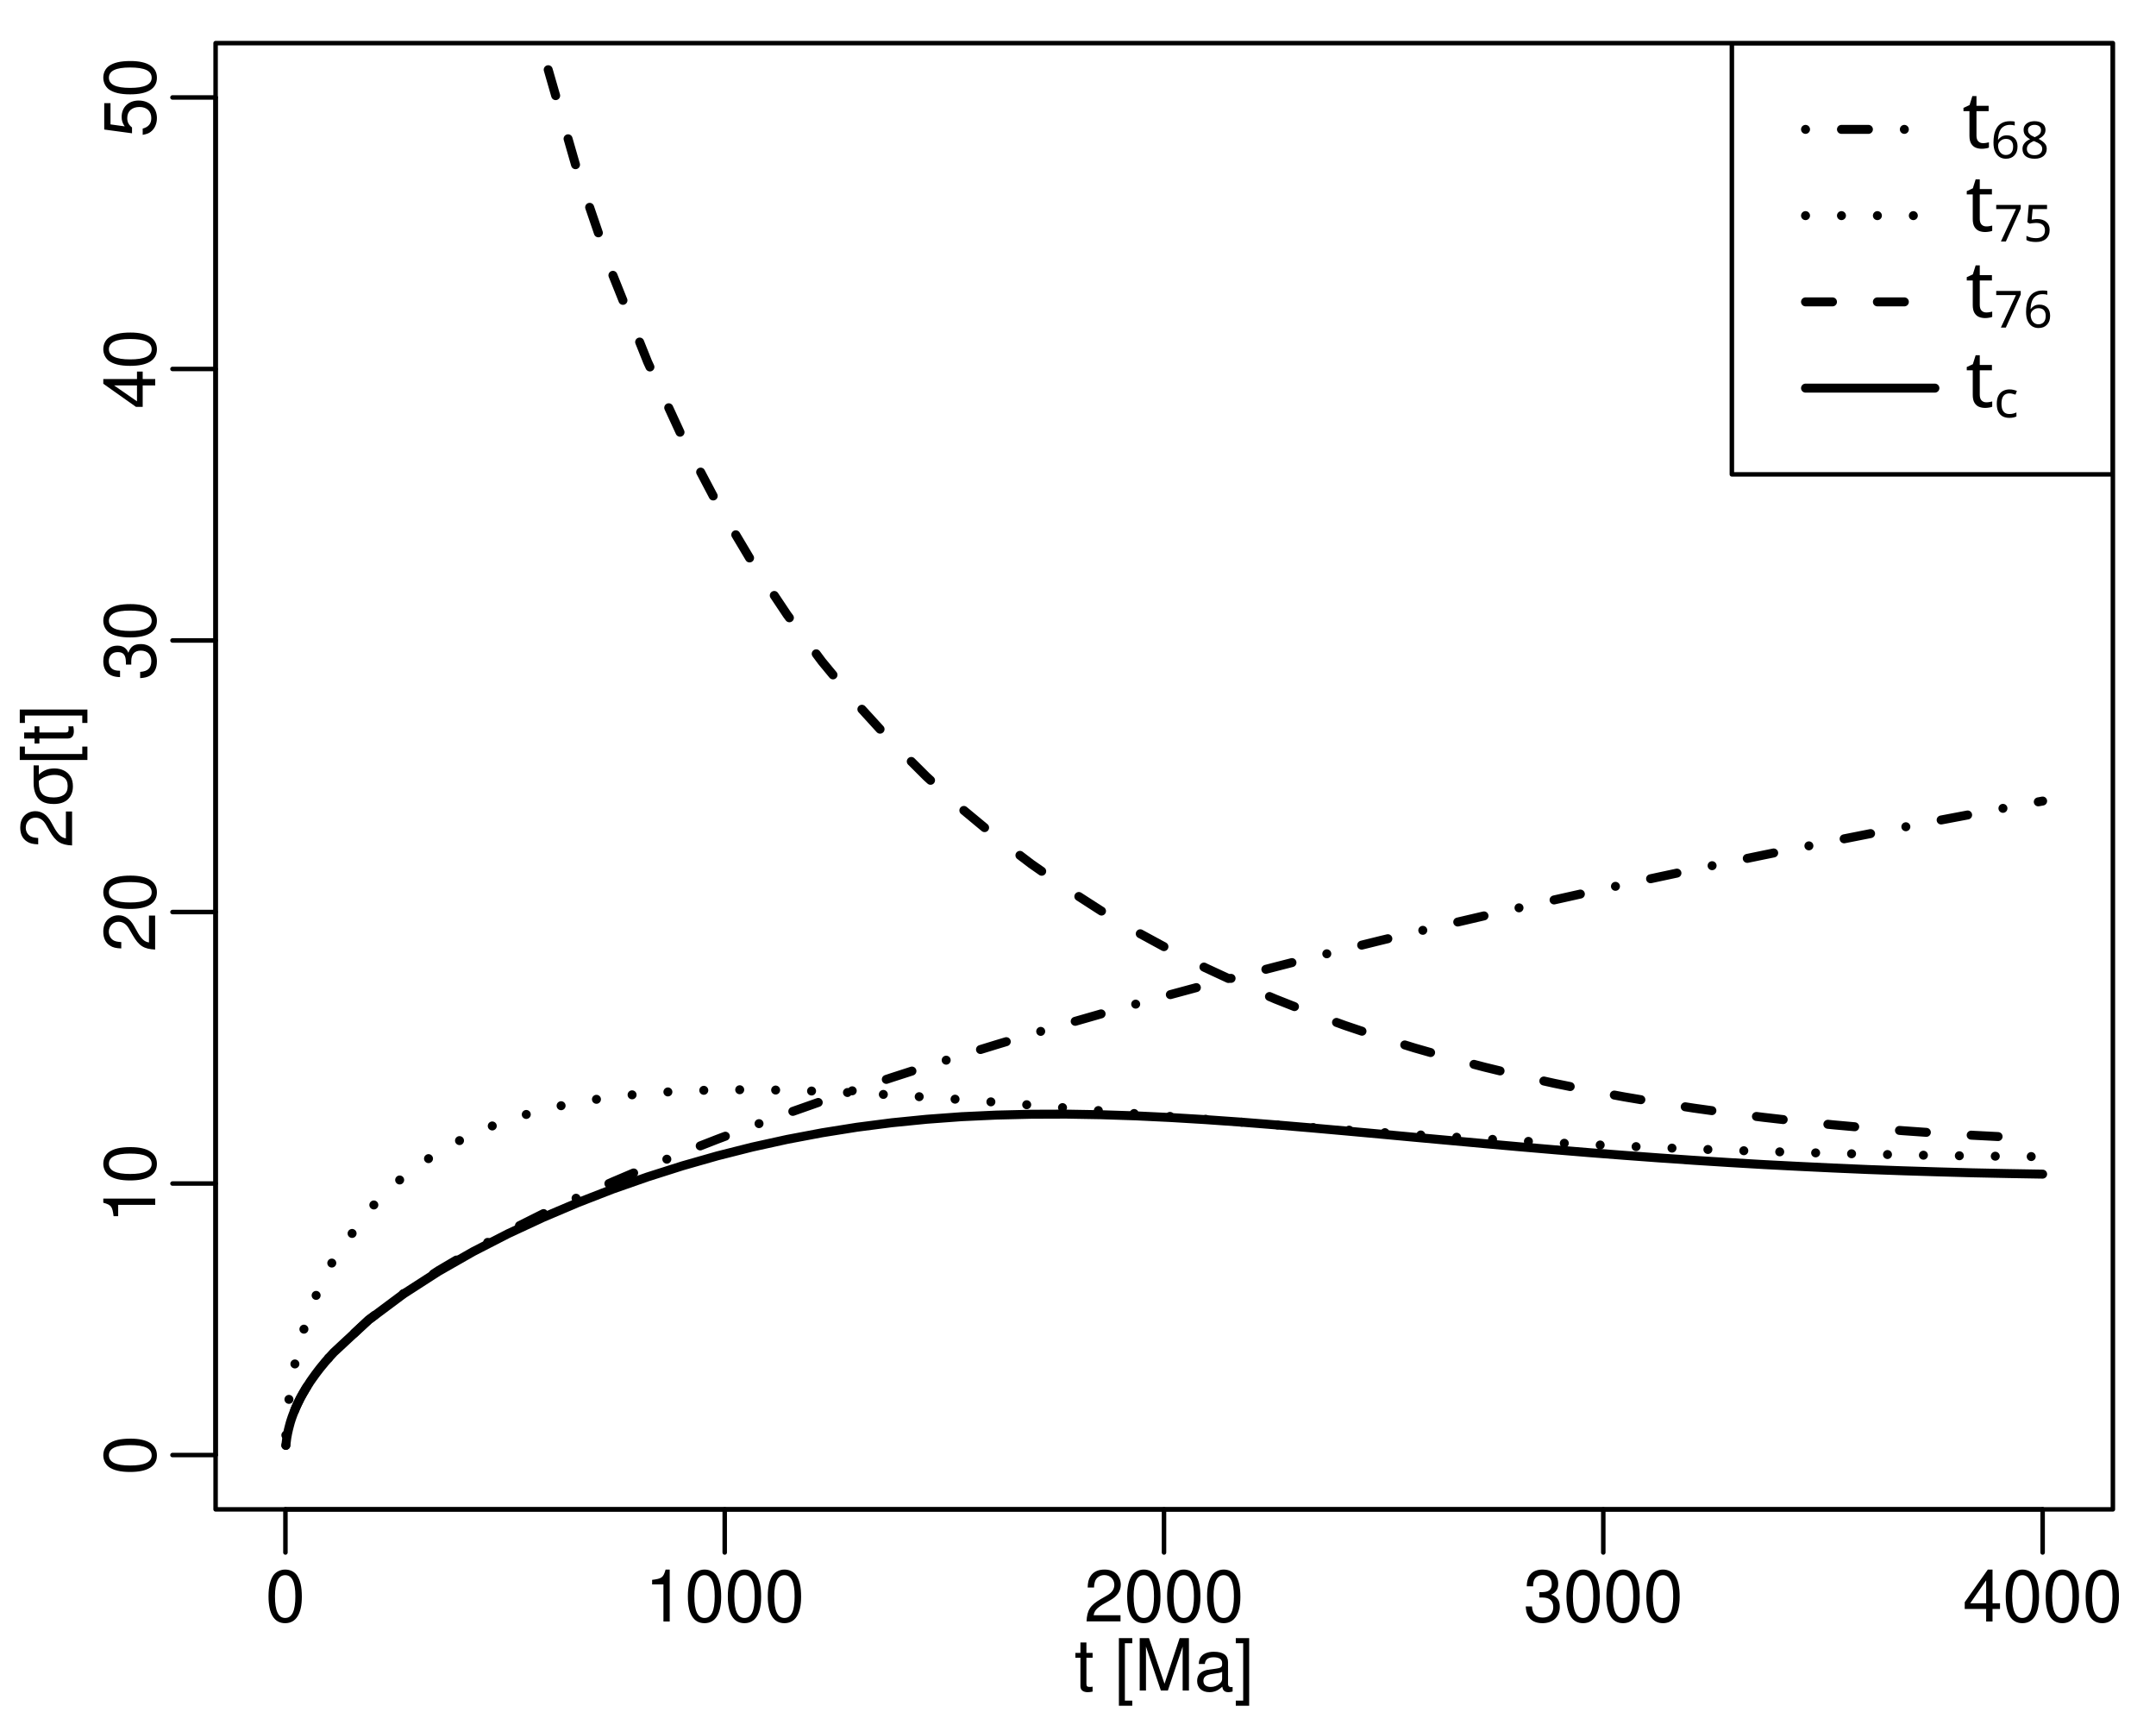
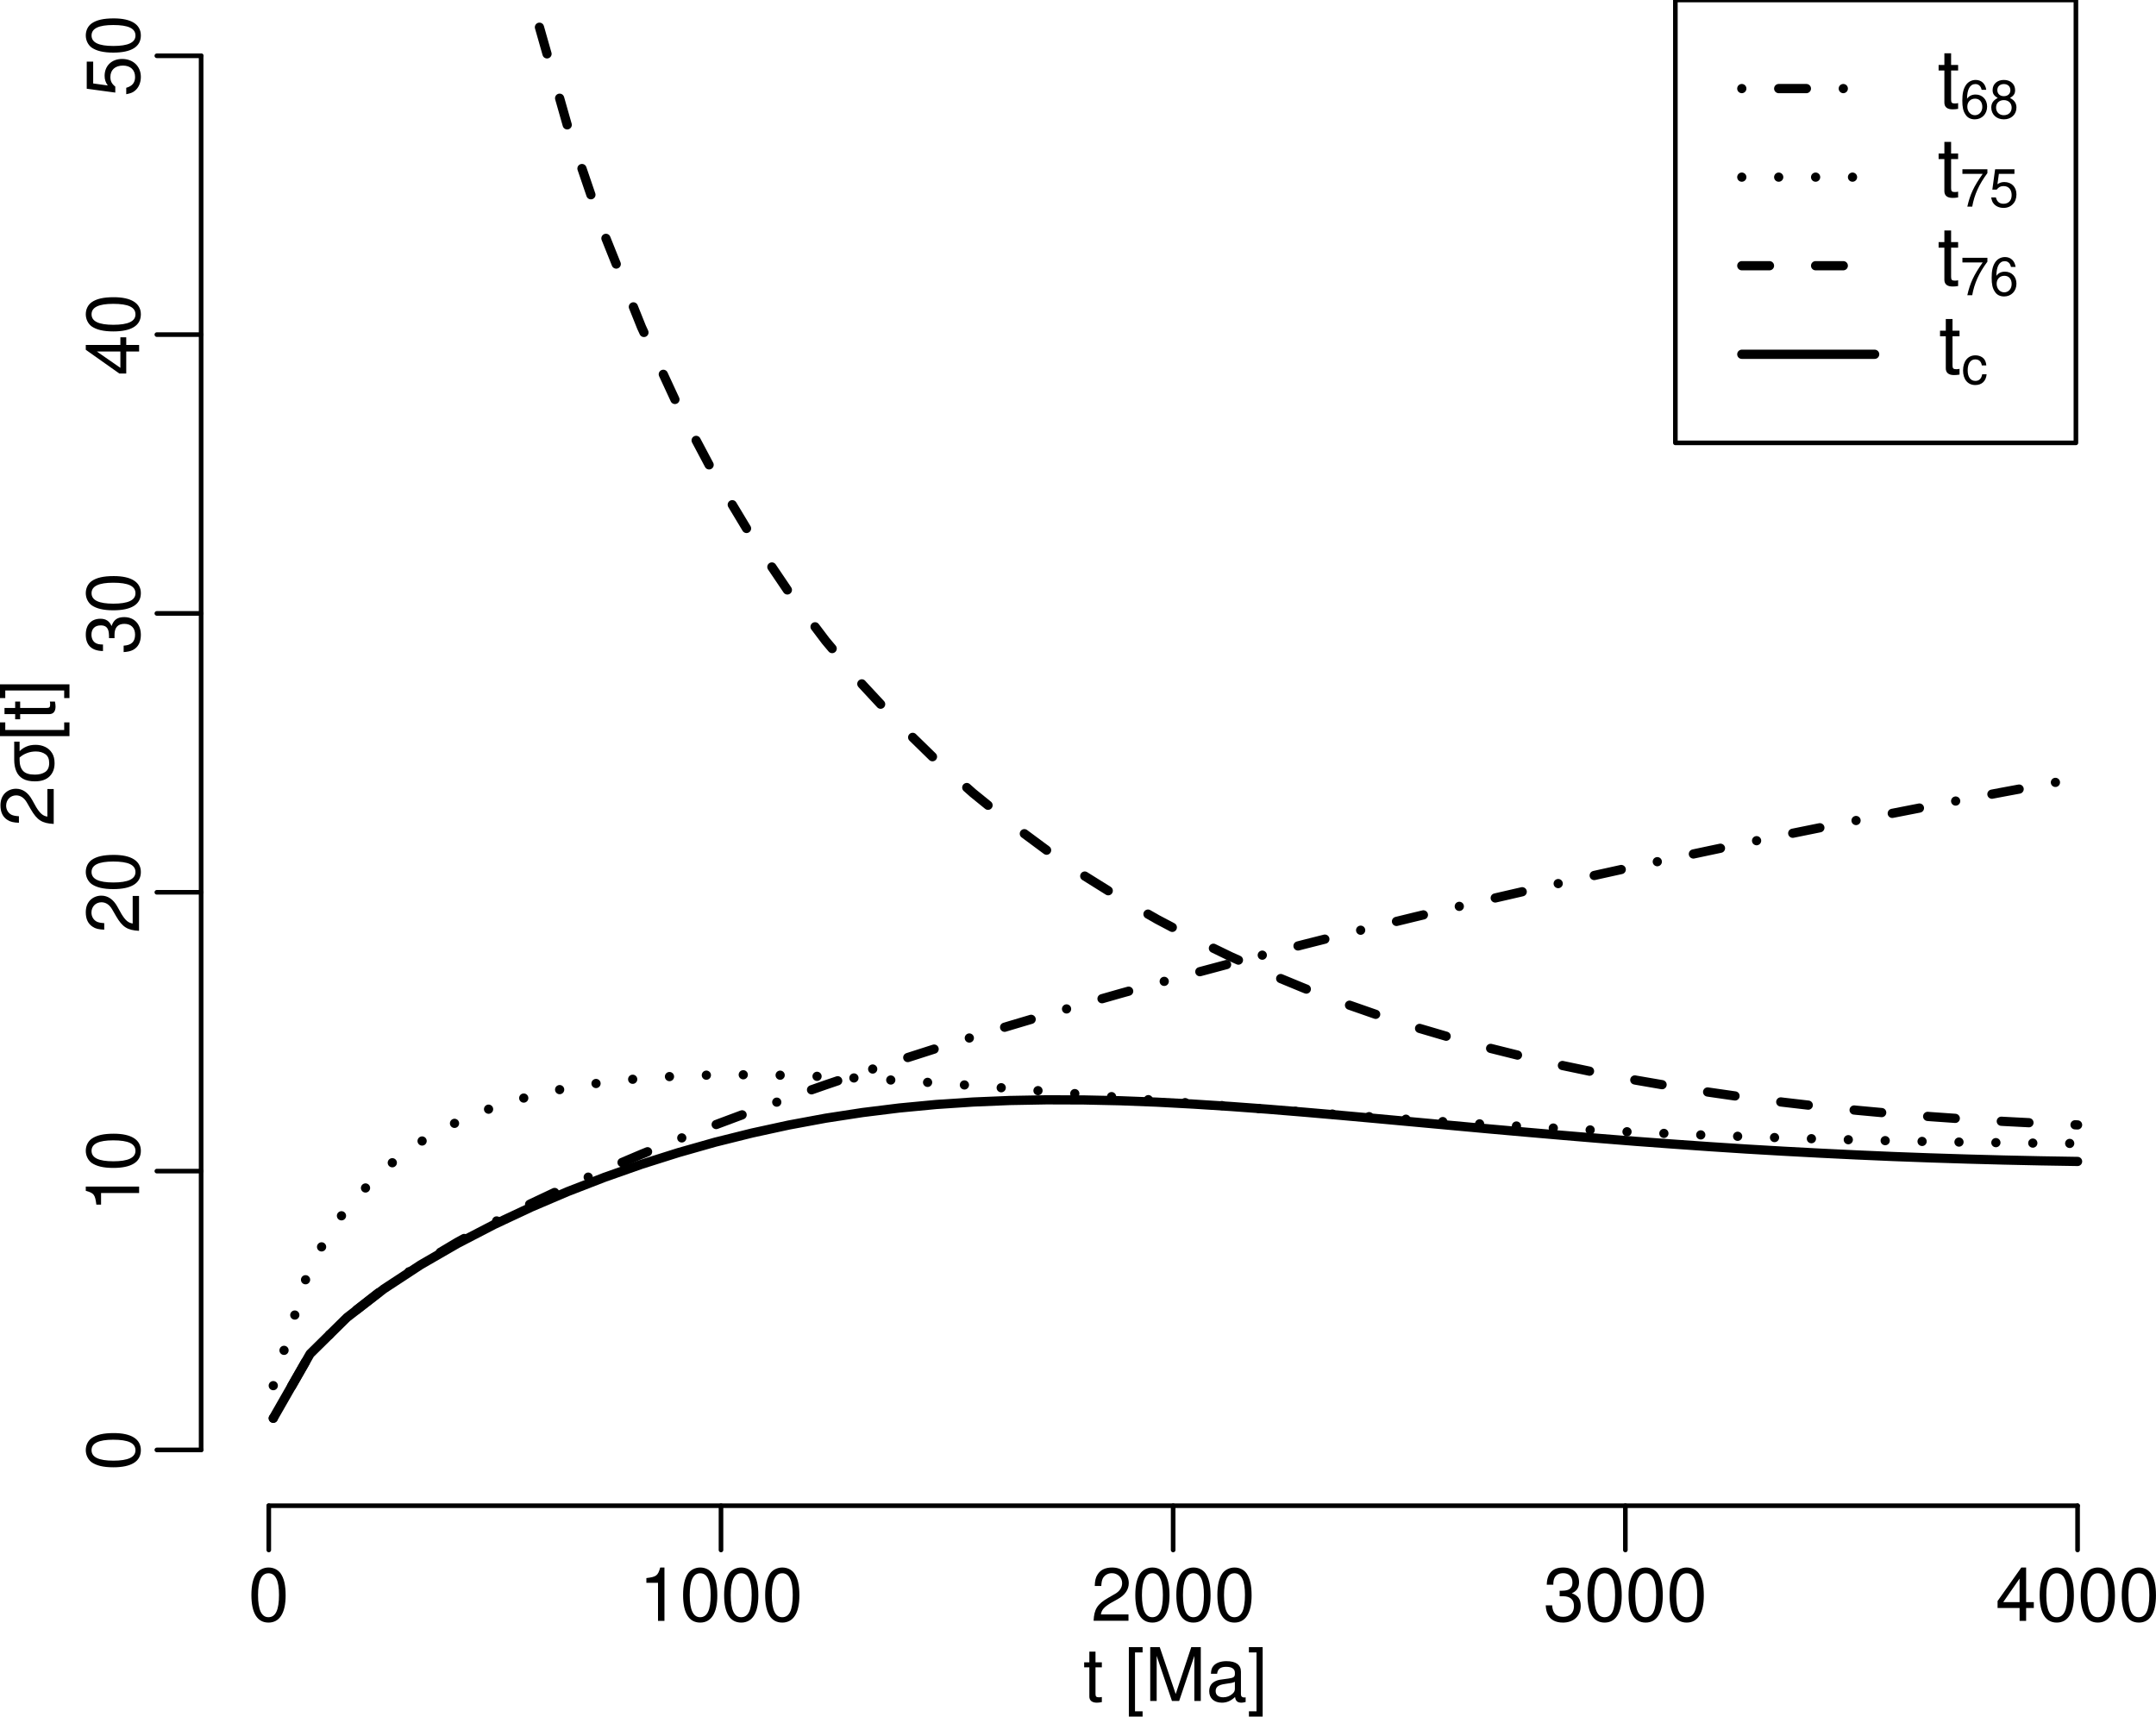
- <svg xmlns="http://www.w3.org/2000/svg" version="1.1" id="svg3429" xml:space="preserve" width="480" height="384" viewBox="0 0 480 384">
-   <defs id="defs3433">
-     <clipPath clipPathUnits="userSpaceOnUse" id="clipPath3447">
-       <path d="M 36,36 H 352.8 V 280.8 H 36 Z" id="path3445" />
+ <svg xmlns="http://www.w3.org/2000/svg" version="1.1" id="svg2" xml:space="preserve" width="467.357" height="372.112" viewBox="0 0 467.357 372.112">
+   <defs id="defs6">
+     <clipPath clipPathUnits="userSpaceOnUse" id="clipPath20">
+       <path d="M 36,36 H 352.8 V 280.8 H 36 Z" id="path18" />
    </clipPath>
-     <clipPath clipPathUnits="userSpaceOnUse" id="clipPath3549">
-       <path d="M 36,36 H 352.8 V 280.8 H 36 Z" id="path3547" />
+     <clipPath clipPathUnits="userSpaceOnUse" id="clipPath122">
+       <path d="M 36,36 H 352.8 V 280.8 H 36 Z" id="path120" />
    </clipPath>
  </defs>
-   <g id="g3437" transform="matrix(1.333333,0,0,-1.333333,0,384)">
-     <g id="g3439" />
-     <g id="g3441">
-       <g id="g3443" clip-path="url(#clipPath3447)">
-         <path d="m 47.73,46.69 0.15,1.21 0.15,0.82 0.15,0.67 0.15,0.58 0.14,0.52 0.15,0.48 0.15,0.44 0.15,0.41 0.15,0.38 0.15,0.37 0.14,0.35 0.15,0.33 0.15,0.33 0.15,0.31 0.15,0.3 0.14,0.29 0.15,0.28 0.15,0.27 0.15,0.27 0.15,0.26 0.15,0.25 0.14,0.25 0.15,0.24 0.15,0.24 0.15,0.23 0.15,0.23 0.14,0.23 0.15,0.22 0.15,0.21 0.15,0.22 0.15,0.21 0.15,0.2 0.14,0.21 0.15,0.2 0.15,0.19 0.15,0.2 0.15,0.19 0.14,0.19 0.15,0.19 0.15,0.18 0.15,0.18 0.15,0.18 0.15,0.18 0.14,0.18 0.15,0.17 0.15,0.18 0.15,0.17 0.15,0.17 0.15,0.16 0.73,0.81 5.82,5.42 5.83,4.4 5.82,3.82 5.82,3.42 5.82,3.14 5.83,2.92 5.82,2.75 5.82,2.59 5.83,2.48 5.82,2.37 5.82,2.27 5.83,2.19 5.82,2.12 5.82,2.05 5.83,1.99 5.82,1.94 5.82,1.88 5.83,1.83 5.82,1.79 5.82,1.75 5.83,1.71 5.82,1.67 5.82,1.64 5.83,1.6 5.82,1.57 5.82,1.54 5.83,1.51 5.82,1.49 5.82,1.45 5.83,1.44 5.82,1.4 5.82,1.39 5.83,1.36 5.82,1.34 5.82,1.31 5.82,1.3 5.83,1.28 5.82,1.25 5.82,1.24 5.83,1.22 5.82,1.2 5.82,1.18 5.83,1.17 5.82,1.15 5.82,1.13 5.83,1.12 5.82,1.1 5.82,1.09 5.83,1.07" style="fill:none;stroke:#000000;stroke-width:1.5;stroke-linecap:round;stroke-linejoin:round;stroke-miterlimit:10;stroke-dasharray:0, 6, 4.5, 6;stroke-dashoffset:0;stroke-opacity:1" id="path3449" />
+   <g id="g10" transform="matrix(1.333333,0,0,-1.333333,-4.402667,374.4)">
+     <g id="g12" />
+     <g id="g14">
+       <g id="g16" clip-path="url(#clipPath20)">
+         <path d="m 47.73,50.22 5.99,10.47 5.99,5.93 5.98,4.67 5.99,4 5.99,3.56 5.98,3.25 5.99,3.02 5.98,2.82 5.99,2.67 5.99,2.54 5.98,2.43 5.99,2.33 5.99,2.24 5.98,2.17 5.99,2.1 5.99,2.03 5.98,1.97 5.99,1.92 5.98,1.88 5.99,1.82 5.99,1.78 5.98,1.74 5.99,1.71 5.99,1.66 5.98,1.63 5.99,1.6 5.99,1.57 5.98,1.54 5.99,1.51 5.99,1.48 5.98,1.46 5.99,1.43 5.98,1.4 5.99,1.38 5.99,1.36 5.98,1.34 5.99,1.32 5.99,1.29 5.98,1.27 5.99,1.26 5.99,1.24 5.98,1.21 5.99,1.2 5.98,1.18 5.99,1.17 5.99,1.15 5.98,1.13 5.99,1.11 5.99,1.1" style="fill:none;stroke:#000000;stroke-width:1.5;stroke-linecap:round;stroke-linejoin:round;stroke-miterlimit:10;stroke-dasharray:0, 6, 4.5, 6;stroke-dashoffset:0;stroke-opacity:1" id="path22" />
      </g>
    </g>
-     <g id="g3451">
-       <path d="M 47.66,36 H 341.07" style="fill:none;stroke:#000000;stroke-width:0.75;stroke-linecap:round;stroke-linejoin:round;stroke-miterlimit:10;stroke-dasharray:none;stroke-opacity:1" id="path3453" />
-       <path d="M 47.66,36 V 28.8" style="fill:none;stroke:#000000;stroke-width:0.75;stroke-linecap:round;stroke-linejoin:round;stroke-miterlimit:10;stroke-dasharray:none;stroke-opacity:1" id="path3455" />
-       <path d="M 121.01,36 V 28.8" style="fill:none;stroke:#000000;stroke-width:0.75;stroke-linecap:round;stroke-linejoin:round;stroke-miterlimit:10;stroke-dasharray:none;stroke-opacity:1" id="path3457" />
-       <path d="M 194.36,36 V 28.8" style="fill:none;stroke:#000000;stroke-width:0.75;stroke-linecap:round;stroke-linejoin:round;stroke-miterlimit:10;stroke-dasharray:none;stroke-opacity:1" id="path3459" />
-       <path d="M 267.71,36 V 28.8" style="fill:none;stroke:#000000;stroke-width:0.75;stroke-linecap:round;stroke-linejoin:round;stroke-miterlimit:10;stroke-dasharray:none;stroke-opacity:1" id="path3461" />
-       <path d="M 341.07,36 V 28.8" style="fill:none;stroke:#000000;stroke-width:0.75;stroke-linecap:round;stroke-linejoin:round;stroke-miterlimit:10;stroke-dasharray:none;stroke-opacity:1" id="path3463" />
-       <text transform="matrix(1,0,0,-1,44.32,17.28)" style="font-variant:normal;font-weight:normal;font-size:12px;font-family:Helvetica;-inkscape-font-specification:Helvetica;writing-mode:lr-tb;fill:#000000;fill-opacity:1;fill-rule:nonzero;stroke:none" id="text3467">
-         <tspan x="0" y="0" id="tspan3465">0</tspan>
+     <g id="g24">
+       <path d="M 47,36 H 341.07" style="fill:none;stroke:#000000;stroke-width:0.75;stroke-linecap:round;stroke-linejoin:round;stroke-miterlimit:10;stroke-dasharray:none;stroke-opacity:1" id="path26" />
+       <path d="M 47,36 V 28.8" style="fill:none;stroke:#000000;stroke-width:0.75;stroke-linecap:round;stroke-linejoin:round;stroke-miterlimit:10;stroke-dasharray:none;stroke-opacity:1" id="path28" />
+       <path d="M 120.52,36 V 28.8" style="fill:none;stroke:#000000;stroke-width:0.75;stroke-linecap:round;stroke-linejoin:round;stroke-miterlimit:10;stroke-dasharray:none;stroke-opacity:1" id="path30" />
+       <path d="M 194.03,36 V 28.8" style="fill:none;stroke:#000000;stroke-width:0.75;stroke-linecap:round;stroke-linejoin:round;stroke-miterlimit:10;stroke-dasharray:none;stroke-opacity:1" id="path32" />
+       <path d="M 267.55,36 V 28.8" style="fill:none;stroke:#000000;stroke-width:0.75;stroke-linecap:round;stroke-linejoin:round;stroke-miterlimit:10;stroke-dasharray:none;stroke-opacity:1" id="path34" />
+       <path d="M 341.07,36 V 28.8" style="fill:none;stroke:#000000;stroke-width:0.75;stroke-linecap:round;stroke-linejoin:round;stroke-miterlimit:10;stroke-dasharray:none;stroke-opacity:1" id="path36" />
+       <text transform="matrix(1,0,0,-1,43.66,17.28)" style="font-variant:normal;font-weight:normal;font-size:12px;font-family:Helvetica;-inkscape-font-specification:Helvetica;writing-mode:lr-tb;fill:#000000;fill-opacity:1;fill-rule:nonzero;stroke:none" id="text40">
+         <tspan x="0" y="0" id="tspan38">0</tspan>
      </text>
-       <text transform="matrix(1,0,0,-1,107.67,17.28)" style="font-variant:normal;font-weight:normal;font-size:12px;font-family:Helvetica;-inkscape-font-specification:Helvetica;writing-mode:lr-tb;fill:#000000;fill-opacity:1;fill-rule:nonzero;stroke:none" id="text3471">
-         <tspan x="0 6.672 13.344 20.016" y="0" id="tspan3469">1000</tspan>
+       <text transform="matrix(1,0,0,-1,107.17,17.28)" style="font-variant:normal;font-weight:normal;font-size:12px;font-family:Helvetica;-inkscape-font-specification:Helvetica;writing-mode:lr-tb;fill:#000000;fill-opacity:1;fill-rule:nonzero;stroke:none" id="text44">
+         <tspan x="0 6.672 13.344 20.016" y="0" id="tspan42">1000</tspan>
      </text>
-       <text transform="matrix(1,0,0,-1,181.02,17.28)" style="font-variant:normal;font-weight:normal;font-size:12px;font-family:Helvetica;-inkscape-font-specification:Helvetica;writing-mode:lr-tb;fill:#000000;fill-opacity:1;fill-rule:nonzero;stroke:none" id="text3475">
-         <tspan x="0 6.672 13.344 20.016" y="0" id="tspan3473">2000</tspan>
+       <text transform="matrix(1,0,0,-1,180.69,17.28)" style="font-variant:normal;font-weight:normal;font-size:12px;font-family:Helvetica;-inkscape-font-specification:Helvetica;writing-mode:lr-tb;fill:#000000;fill-opacity:1;fill-rule:nonzero;stroke:none" id="text48">
+         <tspan x="0 6.672 13.344 20.016" y="0" id="tspan46">2000</tspan>
      </text>
-       <text transform="matrix(1,0,0,-1,254.37,17.28)" style="font-variant:normal;font-weight:normal;font-size:12px;font-family:Helvetica;-inkscape-font-specification:Helvetica;writing-mode:lr-tb;fill:#000000;fill-opacity:1;fill-rule:nonzero;stroke:none" id="text3479">
-         <tspan x="0 6.672 13.344 20.016" y="0" id="tspan3477">3000</tspan>
+       <text transform="matrix(1,0,0,-1,254.21,17.28)" style="font-variant:normal;font-weight:normal;font-size:12px;font-family:Helvetica;-inkscape-font-specification:Helvetica;writing-mode:lr-tb;fill:#000000;fill-opacity:1;fill-rule:nonzero;stroke:none" id="text52">
+         <tspan x="0 6.672 13.344 20.016" y="0" id="tspan50">3000</tspan>
      </text>
-       <text transform="matrix(1,0,0,-1,327.72,17.28)" style="font-variant:normal;font-weight:normal;font-size:12px;font-family:Helvetica;-inkscape-font-specification:Helvetica;writing-mode:lr-tb;fill:#000000;fill-opacity:1;fill-rule:nonzero;stroke:none" id="text3483">
-         <tspan x="0 6.672 13.344 20.016" y="0" id="tspan3481">4000</tspan>
+       <text transform="matrix(1,0,0,-1,327.72,17.28)" style="font-variant:normal;font-weight:normal;font-size:12px;font-family:Helvetica;-inkscape-font-specification:Helvetica;writing-mode:lr-tb;fill:#000000;fill-opacity:1;fill-rule:nonzero;stroke:none" id="text56">
+         <tspan x="0 6.672 13.344 20.016" y="0" id="tspan54">4000</tspan>
      </text>
-       <path d="M 36,45.07 V 271.73" style="fill:none;stroke:#000000;stroke-width:0.75;stroke-linecap:round;stroke-linejoin:round;stroke-miterlimit:10;stroke-dasharray:none;stroke-opacity:1" id="path3485" />
-       <path d="M 36,45.07 H 28.8" style="fill:none;stroke:#000000;stroke-width:0.75;stroke-linecap:round;stroke-linejoin:round;stroke-miterlimit:10;stroke-dasharray:none;stroke-opacity:1" id="path3487" />
-       <path d="M 36,90.4 H 28.8" style="fill:none;stroke:#000000;stroke-width:0.75;stroke-linecap:round;stroke-linejoin:round;stroke-miterlimit:10;stroke-dasharray:none;stroke-opacity:1" id="path3489" />
-       <path d="M 36,135.73 H 28.8" style="fill:none;stroke:#000000;stroke-width:0.75;stroke-linecap:round;stroke-linejoin:round;stroke-miterlimit:10;stroke-dasharray:none;stroke-opacity:1" id="path3491" />
-       <path d="M 36,181.07 H 28.8" style="fill:none;stroke:#000000;stroke-width:0.75;stroke-linecap:round;stroke-linejoin:round;stroke-miterlimit:10;stroke-dasharray:none;stroke-opacity:1" id="path3493" />
-       <path d="M 36,226.4 H 28.8" style="fill:none;stroke:#000000;stroke-width:0.75;stroke-linecap:round;stroke-linejoin:round;stroke-miterlimit:10;stroke-dasharray:none;stroke-opacity:1" id="path3495" />
-       <path d="M 36,271.73 H 28.8" style="fill:none;stroke:#000000;stroke-width:0.75;stroke-linecap:round;stroke-linejoin:round;stroke-miterlimit:10;stroke-dasharray:none;stroke-opacity:1" id="path3497" />
-       <text transform="matrix(0,1,1,0,25.92,41.73)" style="font-variant:normal;font-weight:normal;font-size:12px;font-family:Helvetica;-inkscape-font-specification:Helvetica;writing-mode:lr-tb;fill:#000000;fill-opacity:1;fill-rule:nonzero;stroke:none" id="text3501">
-         <tspan x="0" y="0" id="tspan3499">0</tspan>
+       <path d="M 36,45.07 V 271.73" style="fill:none;stroke:#000000;stroke-width:0.75;stroke-linecap:round;stroke-linejoin:round;stroke-miterlimit:10;stroke-dasharray:none;stroke-opacity:1" id="path58" />
+       <path d="M 36,45.07 H 28.8" style="fill:none;stroke:#000000;stroke-width:0.75;stroke-linecap:round;stroke-linejoin:round;stroke-miterlimit:10;stroke-dasharray:none;stroke-opacity:1" id="path60" />
+       <path d="M 36,90.4 H 28.8" style="fill:none;stroke:#000000;stroke-width:0.75;stroke-linecap:round;stroke-linejoin:round;stroke-miterlimit:10;stroke-dasharray:none;stroke-opacity:1" id="path62" />
+       <path d="M 36,135.73 H 28.8" style="fill:none;stroke:#000000;stroke-width:0.75;stroke-linecap:round;stroke-linejoin:round;stroke-miterlimit:10;stroke-dasharray:none;stroke-opacity:1" id="path64" />
+       <path d="M 36,181.07 H 28.8" style="fill:none;stroke:#000000;stroke-width:0.75;stroke-linecap:round;stroke-linejoin:round;stroke-miterlimit:10;stroke-dasharray:none;stroke-opacity:1" id="path66" />
+       <path d="M 36,226.4 H 28.8" style="fill:none;stroke:#000000;stroke-width:0.75;stroke-linecap:round;stroke-linejoin:round;stroke-miterlimit:10;stroke-dasharray:none;stroke-opacity:1" id="path68" />
+       <path d="M 36,271.73 H 28.8" style="fill:none;stroke:#000000;stroke-width:0.75;stroke-linecap:round;stroke-linejoin:round;stroke-miterlimit:10;stroke-dasharray:none;stroke-opacity:1" id="path70" />
+       <text transform="matrix(0,1,1,0,25.92,41.73)" style="font-variant:normal;font-weight:normal;font-size:12px;font-family:Helvetica;-inkscape-font-specification:Helvetica;writing-mode:lr-tb;fill:#000000;fill-opacity:1;fill-rule:nonzero;stroke:none" id="text74">
+         <tspan x="0" y="0" id="tspan72">0</tspan>
      </text>
-       <text transform="matrix(0,1,1,0,25.92,83.73)" style="font-variant:normal;font-weight:normal;font-size:12px;font-family:Helvetica;-inkscape-font-specification:Helvetica;writing-mode:lr-tb;fill:#000000;fill-opacity:1;fill-rule:nonzero;stroke:none" id="text3505">
-         <tspan x="0 6.672" y="0" id="tspan3503">10</tspan>
+       <text transform="matrix(0,1,1,0,25.92,83.73)" style="font-variant:normal;font-weight:normal;font-size:12px;font-family:Helvetica;-inkscape-font-specification:Helvetica;writing-mode:lr-tb;fill:#000000;fill-opacity:1;fill-rule:nonzero;stroke:none" id="text78">
+         <tspan x="0 6.672" y="0" id="tspan76">10</tspan>
      </text>
-       <text transform="matrix(0,1,1,0,25.92,129.06)" style="font-variant:normal;font-weight:normal;font-size:12px;font-family:Helvetica;-inkscape-font-specification:Helvetica;writing-mode:lr-tb;fill:#000000;fill-opacity:1;fill-rule:nonzero;stroke:none" id="text3509">
-         <tspan x="0 6.672" y="0" id="tspan3507">20</tspan>
+       <text transform="matrix(0,1,1,0,25.92,129.06)" style="font-variant:normal;font-weight:normal;font-size:12px;font-family:Helvetica;-inkscape-font-specification:Helvetica;writing-mode:lr-tb;fill:#000000;fill-opacity:1;fill-rule:nonzero;stroke:none" id="text82">
+         <tspan x="0 6.672" y="0" id="tspan80">20</tspan>
      </text>
-       <text transform="matrix(0,1,1,0,25.92,174.39)" style="font-variant:normal;font-weight:normal;font-size:12px;font-family:Helvetica;-inkscape-font-specification:Helvetica;writing-mode:lr-tb;fill:#000000;fill-opacity:1;fill-rule:nonzero;stroke:none" id="text3513">
-         <tspan x="0 6.672" y="0" id="tspan3511">30</tspan>
+       <text transform="matrix(0,1,1,0,25.92,174.39)" style="font-variant:normal;font-weight:normal;font-size:12px;font-family:Helvetica;-inkscape-font-specification:Helvetica;writing-mode:lr-tb;fill:#000000;fill-opacity:1;fill-rule:nonzero;stroke:none" id="text86">
+         <tspan x="0 6.672" y="0" id="tspan84">30</tspan>
      </text>
-       <text transform="matrix(0,1,1,0,25.92,219.73)" style="font-variant:normal;font-weight:normal;font-size:12px;font-family:Helvetica;-inkscape-font-specification:Helvetica;writing-mode:lr-tb;fill:#000000;fill-opacity:1;fill-rule:nonzero;stroke:none" id="text3517">
-         <tspan x="0 6.672" y="0" id="tspan3515">40</tspan>
+       <text transform="matrix(0,1,1,0,25.92,219.73)" style="font-variant:normal;font-weight:normal;font-size:12px;font-family:Helvetica;-inkscape-font-specification:Helvetica;writing-mode:lr-tb;fill:#000000;fill-opacity:1;fill-rule:nonzero;stroke:none" id="text90">
+         <tspan x="0 6.672" y="0" id="tspan88">40</tspan>
      </text>
-       <text transform="matrix(0,1,1,0,25.92,265.06)" style="font-variant:normal;font-weight:normal;font-size:12px;font-family:Helvetica;-inkscape-font-specification:Helvetica;writing-mode:lr-tb;fill:#000000;fill-opacity:1;fill-rule:nonzero;stroke:none" id="text3521">
-         <tspan x="0 6.672" y="0" id="tspan3519">50</tspan>
-       </text>
-       <path d="M 36,36 H 352.8 V 280.8 H 36 V 36" style="fill:none;stroke:#000000;stroke-width:0.75;stroke-linecap:round;stroke-linejoin:round;stroke-miterlimit:10;stroke-dasharray:none;stroke-opacity:1" id="path3523" />
-     </g>
-     <g id="g3525">
-       <text transform="matrix(1,0,0,-1,179.39,5.76)" style="font-variant:normal;font-weight:normal;font-size:12px;font-family:Helvetica;-inkscape-font-specification:Helvetica;writing-mode:lr-tb;fill:#000000;fill-opacity:1;fill-rule:nonzero;stroke:none" id="text3529">
-         <tspan x="0 3.336 6.672 10.008 20.004 26.676" y="0" id="tspan3527">t [Ma]</tspan>
-       </text>
-       <text transform="matrix(0,1,1,0,12.05,146.44)" style="font-variant:normal;font-weight:normal;font-size:12px;font-family:Helvetica;-inkscape-font-specification:Helvetica;writing-mode:lr-tb;fill:#000000;fill-opacity:1;fill-rule:nonzero;stroke:none" id="text3533">
-         <tspan x="0" y="0" id="tspan3531">2</tspan>
-       </text>
-       <text transform="matrix(0,1,1,0,12.05,153.11)" style="font-variant:normal;font-weight:normal;font-size:12px;font-family:Symbol;-inkscape-font-specification:Symbol;writing-mode:lr-tb;fill:#000000;fill-opacity:1;fill-rule:nonzero;stroke:none" id="text3537">
-         <tspan x="0" y="0" id="tspan3535">σ</tspan>
-       </text>
-       <text transform="matrix(0,1,1,0,12.05,160.35)" style="font-variant:normal;font-weight:normal;font-size:12px;font-family:Helvetica;-inkscape-font-specification:Helvetica;writing-mode:lr-tb;fill:#000000;fill-opacity:1;fill-rule:nonzero;stroke:none" id="text3541">
-         <tspan x="0 3.336 6.672" y="0" id="tspan3539">[t]</tspan>
+       <text transform="matrix(0,1,1,0,25.92,265.06)" style="font-variant:normal;font-weight:normal;font-size:12px;font-family:Helvetica;-inkscape-font-specification:Helvetica;writing-mode:lr-tb;fill:#000000;fill-opacity:1;fill-rule:nonzero;stroke:none" id="text94">
+         <tspan x="0 6.672" y="0" id="tspan92">50</tspan>
      </text>
    </g>
-     <g id="g3543">
-       <g id="g3545" clip-path="url(#clipPath3549)">
-         <path d="m 47.73,48.39 0.15,2.44 0.15,1.68 0.15,1.35 0.15,1.17 0.14,1.04 0.15,0.94 0.15,0.88 0.15,0.81 0.15,0.76 0.15,0.72 0.14,0.69 0.15,0.65 0.15,0.62 0.15,0.6 0.15,0.58 0.14,0.56 0.15,0.54 0.15,0.52 0.15,0.5 0.15,0.5 0.15,0.47 0.14,0.47 0.15,0.45 0.15,0.44 0.15,0.43 0.15,0.42 0.14,0.41 0.15,0.41 0.15,0.39 0.15,0.39 0.15,0.38 0.15,0.37 0.14,0.36 0.15,0.36 0.15,0.35 0.15,0.34 0.15,0.34 0.14,0.34 0.15,0.32 0.15,0.32 0.15,0.32 0.15,0.31 0.15,0.31 0.14,0.3 0.15,0.3 0.15,0.29 0.15,0.29 0.15,0.29 0.15,0.28 0.73,1.34 5.82,8.25 5.83,5.64 5.82,4.1 5.82,3.05 5.82,2.28 5.83,1.7 5.82,1.24 5.82,0.89 5.83,0.6 5.82,0.37 5.82,0.19 5.83,0.03 5.82,-0.09 5.82,-0.19 5.83,-0.26 5.82,-0.33 5.82,-0.38 5.83,-0.41 5.82,-0.44 5.82,-0.47 5.83,-0.47 5.82,-0.48 5.82,-0.48 5.83,-0.47 5.82,-0.47 5.82,-0.47 5.83,-0.45 5.82,-0.43 5.82,-0.42 5.83,-0.41 5.82,-0.38 5.82,-0.37 5.83,-0.35 5.82,-0.33 5.82,-0.31 5.82,-0.29 5.83,-0.27 5.82,-0.25 5.82,-0.23 5.83,-0.21 5.82,-0.19 5.82,-0.17 5.83,-0.16 5.82,-0.13 5.82,-0.12 5.83,-0.1 5.82,-0.08 5.82,-0.07 5.83,-0.05" style="fill:none;stroke:#000000;stroke-width:1.5;stroke-linecap:round;stroke-linejoin:round;stroke-miterlimit:10;stroke-dasharray:0, 6;stroke-dashoffset:0;stroke-opacity:1" id="path3551" />
-         <path d="m 88.63,288 2.04,-8.62 5.82,-20.24 5.82,-17.02 5.83,-14.56 5.82,-12.62 5.82,-11.06 5.83,-9.79 5.82,-8.72 5.82,-7.82 5.83,-7.05 5.82,-6.38 5.82,-5.8 5.83,-5.3 5.82,-4.83 5.82,-4.43 5.83,-4.07 5.82,-3.75 5.82,-3.44 5.83,-3.17 5.82,-2.93 5.82,-2.7 5.83,-2.5 5.82,-2.3 5.82,-2.12 5.83,-1.96 5.82,-1.8 5.82,-1.66 5.83,-1.53 5.82,-1.41 5.82,-1.29 5.82,-1.18 5.83,-1.08 5.82,-0.98 5.82,-0.9 5.83,-0.81 5.82,-0.73 5.82,-0.66 5.83,-0.59 5.82,-0.52 5.82,-0.46 5.83,-0.41 5.82,-0.35 5.82,-0.3 5.83,-0.25" style="fill:none;stroke:#000000;stroke-width:1.5;stroke-linecap:round;stroke-linejoin:round;stroke-miterlimit:10;stroke-dasharray:4.5, 7.5;stroke-dashoffset:0;stroke-opacity:1" id="path3553" />
-         <path d="m 47.73,46.69 0.15,1.21 0.15,0.82 0.15,0.67 0.15,0.58 0.14,0.52 0.15,0.48 0.15,0.44 0.15,0.41 0.15,0.38 0.15,0.37 0.14,0.35 0.15,0.33 0.15,0.33 0.15,0.31 0.15,0.3 0.14,0.29 0.15,0.28 0.15,0.27 0.15,0.27 0.15,0.26 0.15,0.25 0.14,0.25 0.15,0.24 0.15,0.24 0.15,0.23 0.15,0.23 0.14,0.23 0.15,0.22 0.15,0.21 0.15,0.22 0.15,0.2 0.15,0.21 0.14,0.2 0.15,0.2 0.15,0.2 0.15,0.2 0.15,0.19 0.14,0.19 0.15,0.18 0.15,0.19 0.15,0.18 0.15,0.18 0.15,0.18 0.14,0.18 0.15,0.17 0.15,0.17 0.15,0.17 0.15,0.17 0.15,0.17 0.73,0.8 5.82,5.41 5.83,4.35 5.82,3.75 5.82,3.32 5.82,2.99 5.83,2.71 5.82,2.47 5.82,2.26 5.83,2.04 5.82,1.85 5.82,1.66 5.83,1.47 5.82,1.28 5.82,1.1 5.83,0.93 5.82,0.75 5.82,0.58 5.83,0.43 5.82,0.27 5.82,0.14 5.83,0.02 5.82,-0.1 5.82,-0.19 5.83,-0.28 5.82,-0.35 5.82,-0.41 5.83,-0.46 5.82,-0.49 5.82,-0.52 5.83,-0.53 5.82,-0.54 5.82,-0.53 5.83,-0.53 5.82,-0.52 5.82,-0.5 5.82,-0.48 5.83,-0.45 5.82,-0.43 5.82,-0.4 5.83,-0.37 5.82,-0.34 5.82,-0.3 5.83,-0.28 5.82,-0.25 5.82,-0.21 5.83,-0.18 5.82,-0.16 5.82,-0.12 5.83,-0.1" style="fill:none;stroke:#000000;stroke-width:1.5;stroke-linecap:round;stroke-linejoin:round;stroke-miterlimit:10;stroke-dasharray:none;stroke-opacity:1" id="path3555" />
-         <path d="m 289.18,280.8 h 63.62 v -72 h -63.62 z" style="fill:none;stroke:#000000;stroke-width:0.75;stroke-linecap:round;stroke-linejoin:round;stroke-miterlimit:10;stroke-dasharray:none;stroke-opacity:1" id="path3557" />
-         <path d="m 301.48,266.4 h 21.6" style="fill:none;stroke:#000000;stroke-width:1.5;stroke-linecap:round;stroke-linejoin:round;stroke-miterlimit:10;stroke-dasharray:0, 6, 4.5, 6;stroke-dashoffset:0;stroke-opacity:1" id="path3559" />
-         <path d="m 301.48,252 h 21.6" style="fill:none;stroke:#000000;stroke-width:1.5;stroke-linecap:round;stroke-linejoin:round;stroke-miterlimit:10;stroke-dasharray:0, 6;stroke-dashoffset:0;stroke-opacity:1" id="path3561" />
-         <path d="m 301.48,237.6 h 21.6" style="fill:none;stroke:#000000;stroke-width:1.5;stroke-linecap:round;stroke-linejoin:round;stroke-miterlimit:10;stroke-dasharray:4.5, 7.5;stroke-dashoffset:0;stroke-opacity:1" id="path3563" />
-         <path d="m 301.48,223.2 h 21.6" style="fill:none;stroke:#000000;stroke-width:1.5;stroke-linecap:round;stroke-linejoin:round;stroke-miterlimit:10;stroke-dasharray:none;stroke-opacity:1" id="path3565" />
-         <text xml:space="preserve" style="font-style:normal;font-variant:normal;font-weight:normal;font-stretch:normal;font-size:13.15px;line-height:0;font-family:sans-serif;-inkscape-font-specification:'sans-serif, Normal';font-variant-ligatures:normal;font-variant-caps:normal;font-variant-numeric:normal;font-feature-settings:normal;text-align:start;letter-spacing:0px;word-spacing:0px;writing-mode:lr-tb;text-anchor:start;fill:#000000;fill-opacity:1;stroke:none;stroke-width:0.75" x="327.649" y="-263.287" id="text4128" transform="scale(1,-1)">
-           <tspan id="tspan4126" x="327.649" y="-263.287" style="stroke-width:0.75">t<tspan style="font-size:65%;baseline-shift:sub" id="tspan4130">68</tspan>
+     <g id="g98">
+       <text transform="scale(1,-1)" style="font-variant:normal;font-weight:normal;font-size:12px;font-family:Helvetica;-inkscape-font-specification:Helvetica;writing-mode:lr-tb;fill:#000000;fill-opacity:1;fill-rule:nonzero;stroke:none" id="text102" x="179.39" y="-4.26">
+         <tspan x="179.39 182.726 186.062 189.398 199.394 206.066" y="-4.26" id="tspan100">t [Ma]</tspan>
+       </text>
+       <text transform="matrix(0,1,1,0,12.05,146.44)" style="font-variant:normal;font-weight:normal;font-size:12px;font-family:Helvetica;-inkscape-font-specification:Helvetica;writing-mode:lr-tb;fill:#000000;fill-opacity:1;fill-rule:nonzero;stroke:none" id="text106">
+         <tspan x="0" y="0" id="tspan104">2</tspan>
+       </text>
+       <text transform="matrix(0,1,1,0,12.05,153.11)" style="font-variant:normal;font-weight:normal;font-size:12px;font-family:Symbol;-inkscape-font-specification:Symbol;writing-mode:lr-tb;fill:#000000;fill-opacity:1;fill-rule:nonzero;stroke:none" id="text110">
+         <tspan x="0" y="0" id="tspan108">σ</tspan>
+       </text>
+       <text transform="matrix(0,1,1,0,12.05,160.35)" style="font-variant:normal;font-weight:normal;font-size:12px;font-family:Helvetica;-inkscape-font-specification:Helvetica;writing-mode:lr-tb;fill:#000000;fill-opacity:1;fill-rule:nonzero;stroke:none" id="text114">
+         <tspan x="0 3.336 6.672" y="0" id="tspan112">[t]</tspan>
+       </text>
+     </g>
+     <g id="g116">
+       <g id="g118" clip-path="url(#clipPath122)">
+         <path d="m 47.73,55.52 5.99,19.65 5.99,9.36 5.98,6.2 5.99,4.43 5.99,3.26 5.98,2.42 5.99,1.79 5.98,1.31 5.99,0.92 5.99,0.62 5.98,0.38 5.99,0.18 5.99,0.03 5.98,-0.1 5.99,-0.21 5.99,-0.28 5.98,-0.35 5.99,-0.39 5.98,-0.43 5.99,-0.46 5.99,-0.48 5.98,-0.48 5.99,-0.5 5.99,-0.49 5.98,-0.48 5.99,-0.48 5.99,-0.47 5.98,-0.46 5.99,-0.44 5.99,-0.42 5.98,-0.41 5.99,-0.38 5.98,-0.37 5.99,-0.34 5.99,-0.33 5.98,-0.3 5.99,-0.29 5.99,-0.26 5.98,-0.24 5.99,-0.22 5.99,-0.2 5.98,-0.18 5.99,-0.16 5.98,-0.15 5.99,-0.12 5.99,-0.1 5.98,-0.09 5.99,-0.07 5.99,-0.05" style="fill:none;stroke:#000000;stroke-width:1.5;stroke-linecap:round;stroke-linejoin:round;stroke-miterlimit:10;stroke-dasharray:0, 6;stroke-dashoffset:0;stroke-opacity:1" id="path124" />
+         <path d="m 88.05,288 1.59,-6.83 5.98,-21.03 5.99,-17.58 5.99,-14.96 5.98,-12.93 5.99,-11.3 5.99,-9.96 5.98,-8.86 5.99,-7.93 5.99,-7.13 5.98,-6.44 5.99,-5.85 5.98,-5.32 5.99,-4.86 5.99,-4.44 5.98,-4.07 5.99,-3.74 5.99,-3.43 5.98,-3.16 5.99,-2.91 5.99,-2.68 5.98,-2.47 5.99,-2.27 5.99,-2.09 5.98,-1.93 5.99,-1.76 5.98,-1.63 5.99,-1.49 5.99,-1.37 5.98,-1.25 5.99,-1.14 5.99,-1.03 5.98,-0.94 5.99,-0.86 5.99,-0.76 5.98,-0.69 5.99,-0.62 5.98,-0.55 5.99,-0.48 5.99,-0.42 5.98,-0.36 5.99,-0.31 5.99,-0.26" style="fill:none;stroke:#000000;stroke-width:1.5;stroke-linecap:round;stroke-linejoin:round;stroke-miterlimit:10;stroke-dasharray:4.5, 7.5;stroke-dashoffset:0;stroke-opacity:1" id="path126" />
+         <path d="m 47.73,50.22 5.99,10.47 5.99,5.91 5.98,4.63 5.99,3.93 5.99,3.46 5.98,3.1 5.99,2.81 5.98,2.55 5.99,2.32 5.99,2.11 5.98,1.89 5.99,1.7 5.99,1.49 5.98,1.3 5.99,1.11 5.99,0.92 5.98,0.74 5.99,0.57 5.98,0.4 5.99,0.25 5.99,0.11 5.98,-0.02 5.99,-0.13 5.99,-0.23 5.98,-0.32 5.99,-0.38 5.99,-0.44 5.98,-0.49 5.99,-0.52 5.99,-0.54 5.98,-0.55 5.99,-0.55 5.98,-0.55 5.99,-0.53 5.99,-0.52 5.98,-0.5 5.99,-0.48 5.99,-0.44 5.98,-0.42 5.99,-0.39 5.99,-0.35 5.98,-0.32 5.99,-0.29 5.98,-0.26 5.99,-0.22 5.99,-0.19 5.98,-0.16 5.99,-0.13 5.99,-0.1" style="fill:none;stroke:#000000;stroke-width:1.5;stroke-linecap:round;stroke-linejoin:round;stroke-miterlimit:10;stroke-dasharray:none;stroke-opacity:1" id="path128" />
+         <path d="m 275.68,280.8 h 65.12 v -72 h -65.12 z" style="fill:none;stroke:#000000;stroke-width:0.75;stroke-linecap:round;stroke-linejoin:round;stroke-miterlimit:10;stroke-dasharray:none;stroke-opacity:1" id="path130" />
+         <path d="m 286.48,266.4 h 21.6" style="fill:none;stroke:#000000;stroke-width:1.5;stroke-linecap:round;stroke-linejoin:round;stroke-miterlimit:10;stroke-dasharray:0, 6, 4.5, 6;stroke-dashoffset:0;stroke-opacity:1" id="path132" />
+         <path d="m 286.48,252 h 21.6" style="fill:none;stroke:#000000;stroke-width:1.5;stroke-linecap:round;stroke-linejoin:round;stroke-miterlimit:10;stroke-dasharray:0, 6;stroke-dashoffset:0;stroke-opacity:1" id="path134" />
+         <path d="m 286.48,237.6 h 21.6" style="fill:none;stroke:#000000;stroke-width:1.5;stroke-linecap:round;stroke-linejoin:round;stroke-miterlimit:10;stroke-dasharray:4.5, 7.5;stroke-dashoffset:0;stroke-opacity:1" id="path136" />
+         <path d="m 286.48,223.2 h 21.6" style="fill:none;stroke:#000000;stroke-width:1.5;stroke-linecap:round;stroke-linejoin:round;stroke-miterlimit:10;stroke-dasharray:none;stroke-opacity:1" id="path138" />
+         <text transform="scale(1,-1)" style="font-variant:normal;font-weight:normal;font-size:13.2px;font-family:Helvetica;-inkscape-font-specification:Helvetica;writing-mode:lr-tb;fill:#000000;fill-opacity:1;fill-rule:nonzero;stroke:none;stroke-width:1.1" id="text142" x="318.288" y="-263.318">
+           <tspan id="tspan140" x="318.288" y="-263.318" style="stroke-width:1.1">t<tspan style="font-size:8.58px;baseline-shift:sub;stroke-width:1.1" id="tspan892">68</tspan>
          </tspan>
        </text>
-         <text transform="scale(1,-1)" id="text4136" y="-249.386" x="328.198" style="font-style:normal;font-variant:normal;font-weight:normal;font-stretch:normal;font-size:13.15px;line-height:0;font-family:sans-serif;-inkscape-font-specification:'sans-serif, Normal';font-variant-ligatures:normal;font-variant-caps:normal;font-variant-numeric:normal;font-feature-settings:normal;text-align:start;letter-spacing:0px;word-spacing:0px;writing-mode:lr-tb;text-anchor:start;fill:#000000;fill-opacity:1;stroke:none;stroke-width:0.75" xml:space="preserve">
-           <tspan style="stroke-width:0.75" y="-249.386" x="328.198" id="tspan4134">t<tspan id="tspan4132" style="font-size:65%;baseline-shift:sub">75</tspan>
+         <text transform="scale(1,-1)" style="font-variant:normal;font-weight:normal;font-size:13.2px;font-family:Helvetica;-inkscape-font-specification:Helvetica;writing-mode:lr-tb;fill:#000000;fill-opacity:1;fill-rule:nonzero;stroke:none;stroke-width:1.1" id="text146" x="318.288" y="-248.918">
+           <tspan id="tspan144" x="318.288" y="-248.918" style="stroke-width:1.1">t<tspan style="font-size:8.58px;baseline-shift:sub;stroke-width:1.1" id="tspan890">75</tspan>
          </tspan>
        </text>
-         <text xml:space="preserve" style="font-style:normal;font-variant:normal;font-weight:normal;font-stretch:normal;font-size:13.15px;line-height:0;font-family:sans-serif;-inkscape-font-specification:'sans-serif, Normal';font-variant-ligatures:normal;font-variant-caps:normal;font-variant-numeric:normal;font-feature-settings:normal;text-align:start;letter-spacing:0px;word-spacing:0px;writing-mode:lr-tb;text-anchor:start;fill:#000000;fill-opacity:1;stroke:none;stroke-width:0.75" x="328.198" y="-235.02" id="text4142" transform="scale(1,-1)">
-           <tspan id="tspan4140" x="328.198" y="-235.02" style="stroke-width:0.75">t<tspan style="font-size:65%;baseline-shift:sub" id="tspan4138">76</tspan>
+         <text transform="scale(1,-1)" style="font-variant:normal;font-weight:normal;font-size:13.2px;font-family:Helvetica;-inkscape-font-specification:Helvetica;writing-mode:lr-tb;fill:#000000;fill-opacity:1;fill-rule:nonzero;stroke:none;stroke-width:1.1" id="text150" x="318.288" y="-234.518">
+           <tspan id="tspan148" x="318.288" y="-234.518" style="stroke-width:1.1">t<tspan style="font-size:8.58px;baseline-shift:sub;stroke-width:1.1" id="tspan888">76</tspan>
          </tspan>
        </text>
-         <text transform="scale(1,-1)" id="text4148" y="-220.02" x="328.198" style="font-style:normal;font-variant:normal;font-weight:normal;font-stretch:normal;font-size:13.15px;line-height:0;font-family:sans-serif;-inkscape-font-specification:'sans-serif, Normal';font-variant-ligatures:normal;font-variant-caps:normal;font-variant-numeric:normal;font-feature-settings:normal;text-align:start;letter-spacing:0px;word-spacing:0px;writing-mode:lr-tb;text-anchor:start;fill:#000000;fill-opacity:1;stroke:none;stroke-width:0.75" xml:space="preserve">
-           <tspan style="stroke-width:0.75" y="-220.02" x="328.198" id="tspan4146">t<tspan id="tspan4144" style="font-size:65%;baseline-shift:sub">c</tspan>
+         <text transform="scale(1,-1)" style="font-variant:normal;font-weight:normal;font-size:13.2px;font-family:Helvetica;-inkscape-font-specification:Helvetica;writing-mode:lr-tb;fill:#000000;fill-opacity:1;fill-rule:nonzero;stroke:none;stroke-width:1.1" id="text154" x="318.519" y="-220.118">
+           <tspan x="318.519" id="tspan152" y="-220.118" style="stroke-width:1.1">t<tspan style="font-size:8.58px;baseline-shift:sub;stroke-width:1.1" id="tspan886">c</tspan>
          </tspan>
        </text>
      </g>
    </g>
  </g>
</svg>
